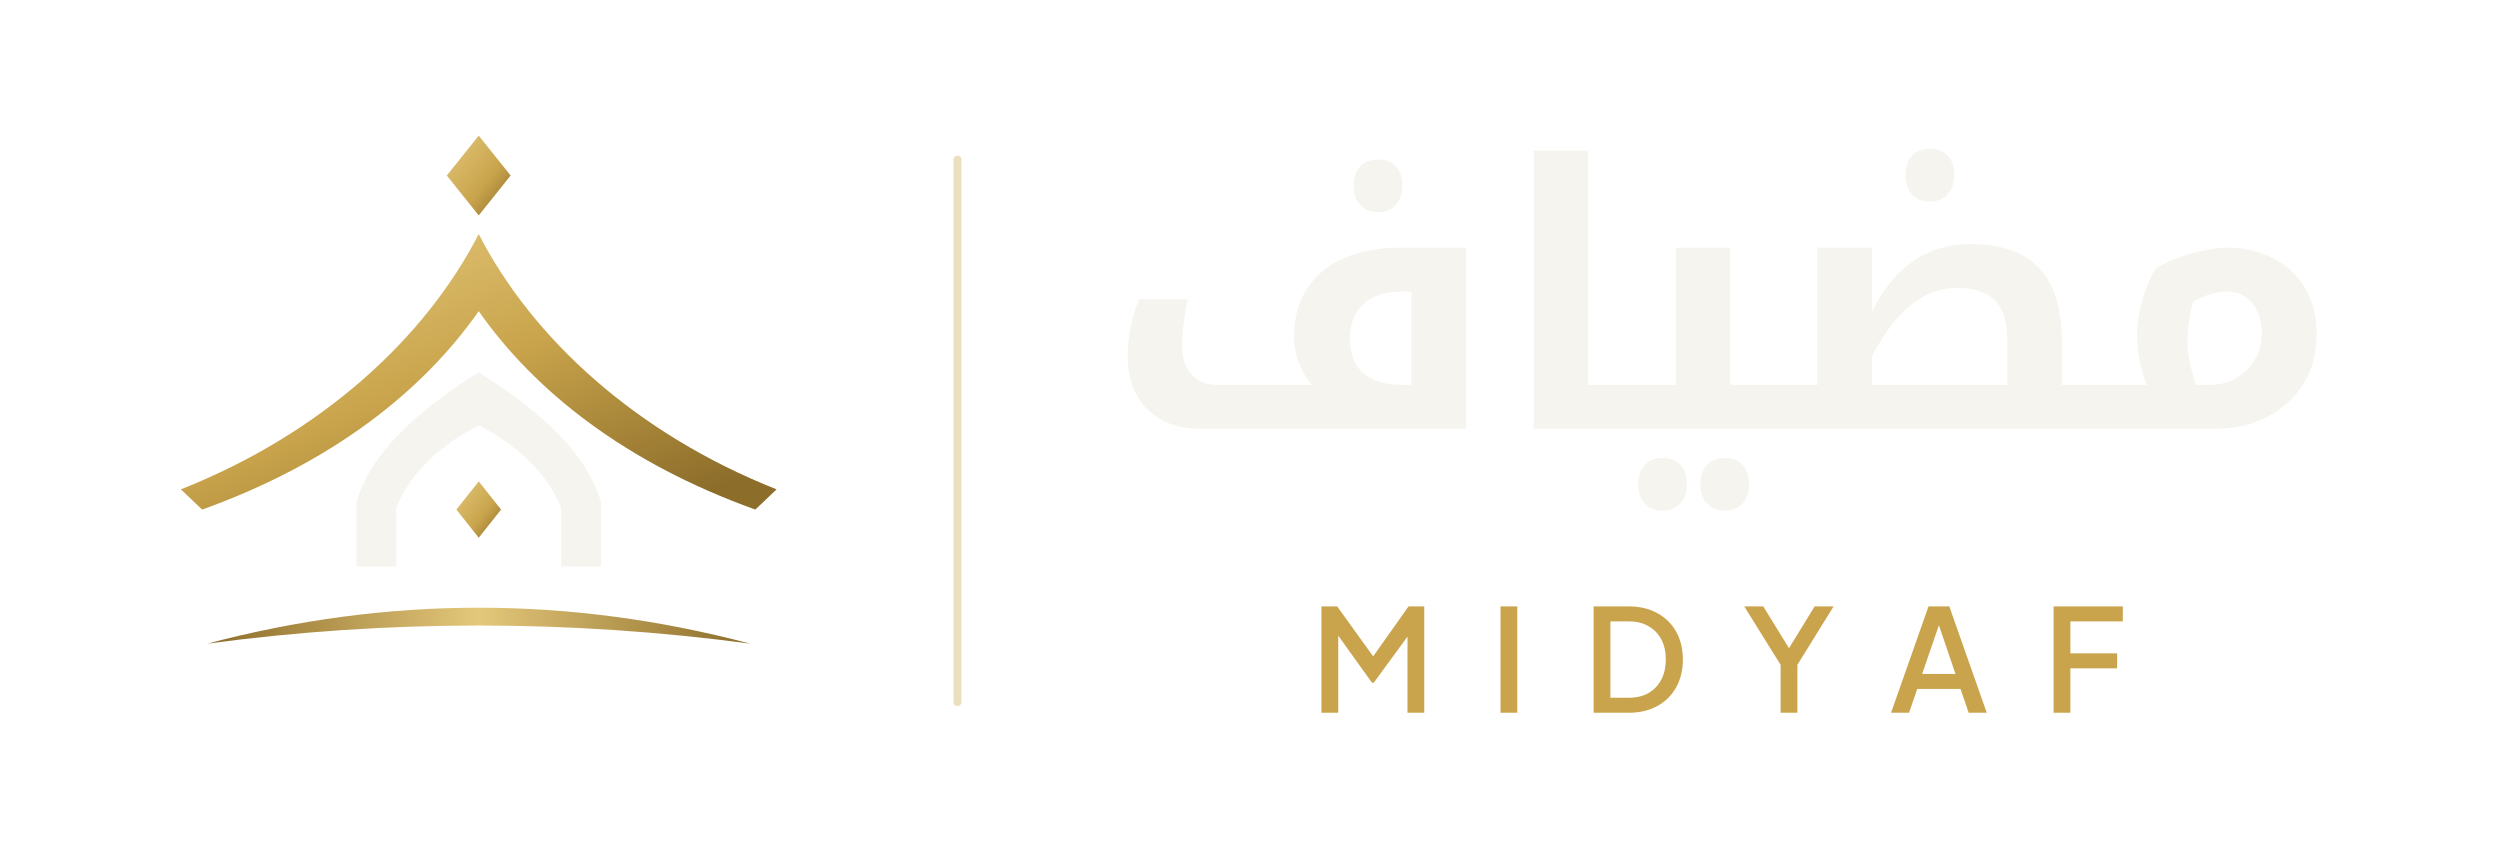
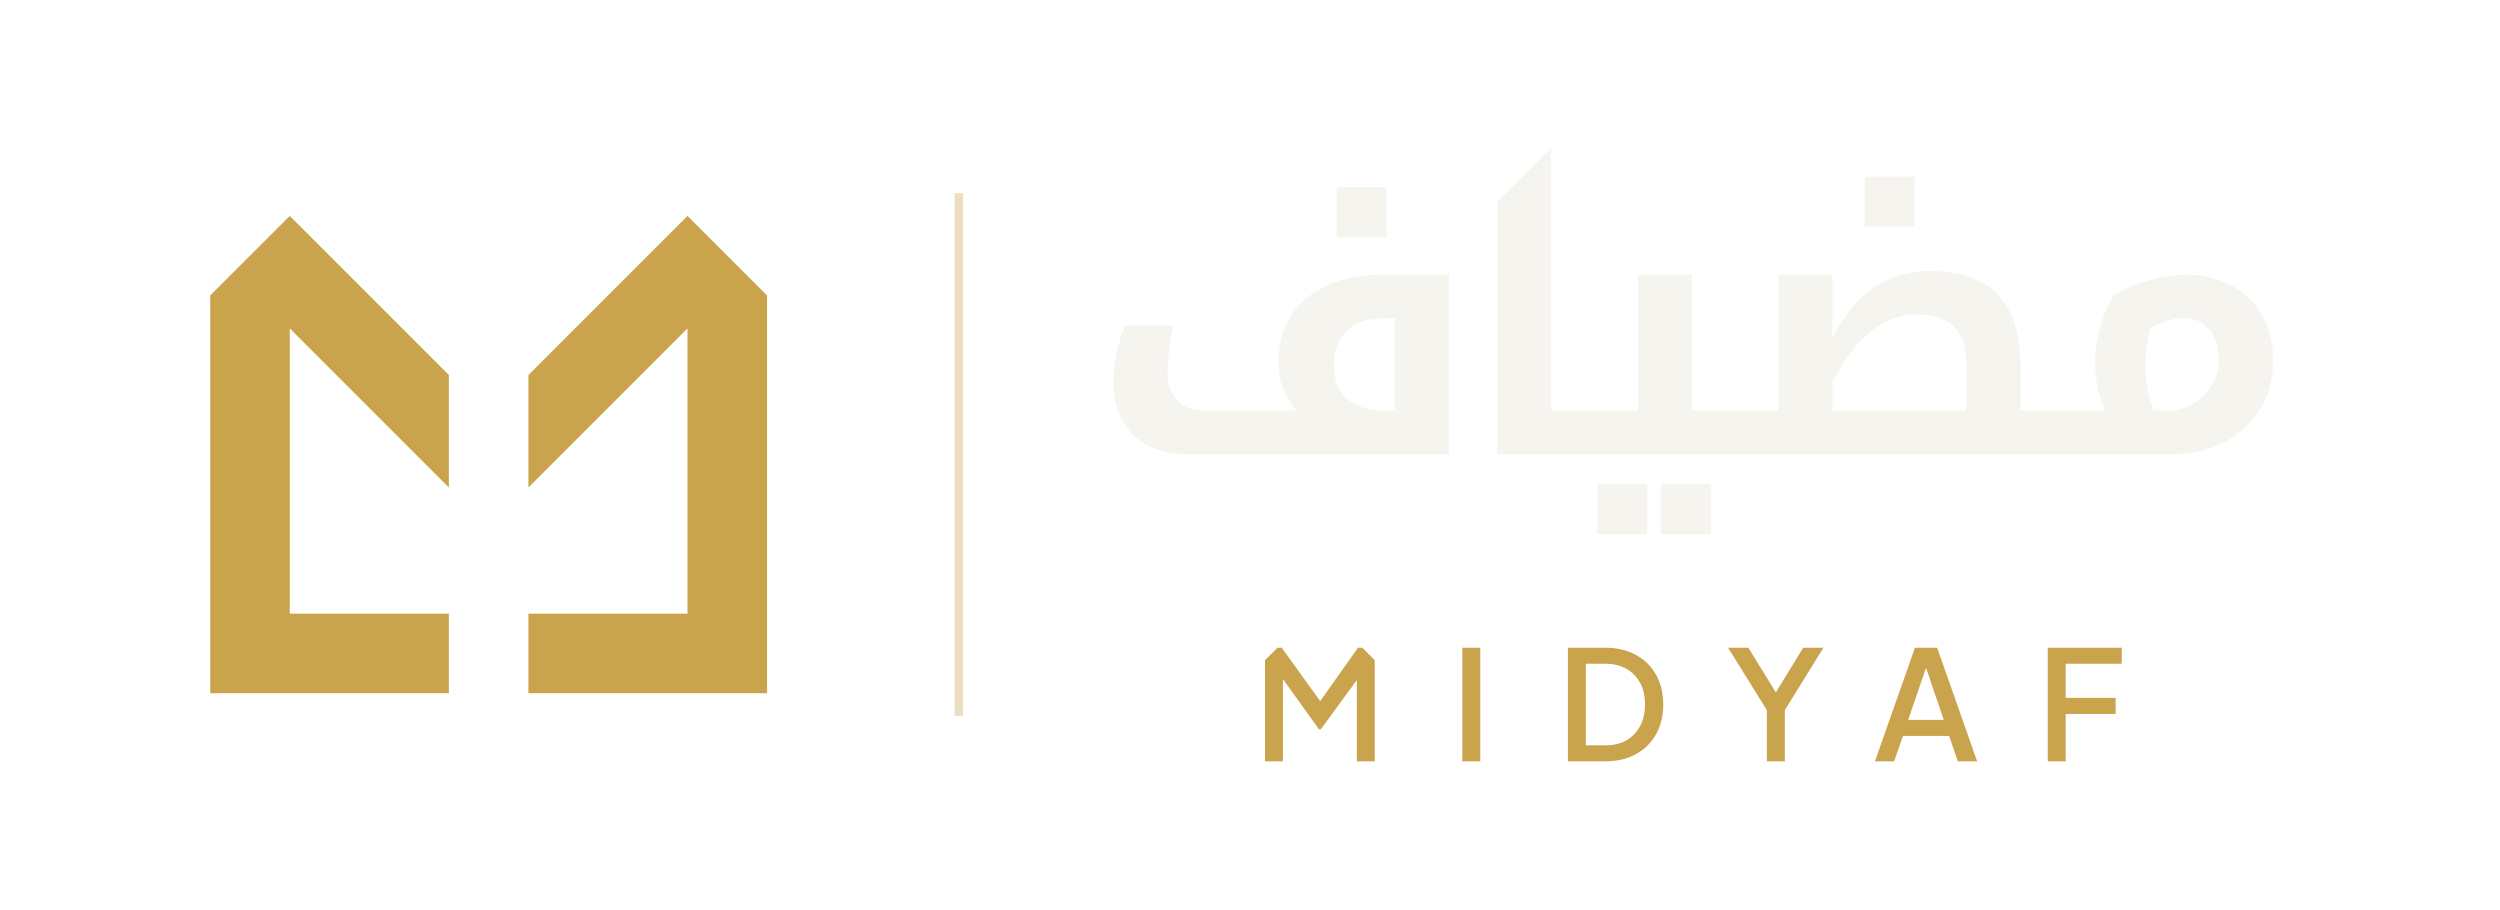
- <svg xmlns="http://www.w3.org/2000/svg" viewBox="0 0 470 160" fill="none" role="img" aria-label="Midyaf مضياف horizontal logo">
-   <defs>
-     <linearGradient id="hz-brass" x1="12%" y1="6%" x2="88%" y2="94%">
-       <stop offset="0%" stop-color="#E3C77A" />
-       <stop offset="48%" stop-color="#C9A44C" />
-       <stop offset="100%" stop-color="#8C6D2A" />
-     </linearGradient>
-     <linearGradient id="hz-brass-soft" x1="0%" y1="0%" x2="100%" y2="100%">
-       <stop offset="0%" stop-color="#E3C77A" />
-       <stop offset="60%" stop-color="#C9A44C" />
-       <stop offset="100%" stop-color="#8C6D2A" />
-     </linearGradient>
-     <linearGradient id="hz-horizon" x1="0%" y1="50%" x2="100%" y2="50%">
-       <stop offset="0%" stop-color="#8C6D2A" />
-       <stop offset="50%" stop-color="#E3C77A" />
-       <stop offset="100%" stop-color="#8C6D2A" />
-     </linearGradient>
-   </defs>
-   <g transform="translate(26, 16) scale(1.0)">
-     <path d="M 64 9.5 L 70 17 L 64 24.5 L 58 17 Z" fill="url(#hz-brass-soft)" />
-     <path d="M 64 28 C 54 47.5 34.5 65.5 8 76 L 12 79.8 C 36.5 71 53.5 57.5 64 42.5 C 74.5 57.5 91.5 71 116 79.8 L 120 76 C 93.5 65.5 74 47.5 64 28 Z" fill="url(#hz-brass)" />
-     <path d="M 64 54 C 52 61.5 43.5 69.5 41 78.5 L 41 90.5 L 48.5 90.5 L 48.5 79.5 C 51 73 57 67.5 64 64 C 71 67.5 77 73 79.5 79.5 L 79.5 90.5 L 87 90.5 L 87 78.5 C 84.5 69.5 76 61.5 64 54 Z" fill="#F6F4EE" />
-     <path d="M 64 74.5 L 68.2 79.8 L 64 85.1 L 59.8 79.8 Z" fill="url(#hz-brass-soft)" />
-     <path d="M 13 105 Q 64 91.5 115 105 Q 64 98.2 13 105 Z" fill="url(#hz-horizon)" />
+ <svg xmlns="http://www.w3.org/2000/svg" viewBox="0 0 440 160" fill="none" role="img" aria-label="Midyaf مضياف horizontal logo">
+   <g transform="translate(22, 16) scale(1.0)" fill="#C9A44C">
+     <path d="M 15 36 L 29 22 L 57 50 L 57 69.8 L 29 41.8 L 29 92 L 57 92 L 57 106 L 15 106 Z" />
+     <path d="M 113 36 L 99 22 L 71 50 L 71 69.8 L 99 41.8 L 99 92 L 71 92 L 71 106 L 113 106 Z" />
  </g>
-   <line x1="180" y1="30" x2="180" y2="132" stroke="#C9A44C" stroke-opacity="0.35" stroke-width="1.5" stroke-linecap="round" />
-   <path d="M225.68 80.6Q219.36 80.6 215.68 76.92Q212 73.24 212 66.78Q212 64.99 212.28 63.1Q212.55 61.21 213.07 59.42Q213.58 57.63 214.2 56.26H223.28Q222.79 58.46 222.52 60.73Q222.24 63 222.24 65.27Q222.24 68.43 224.03 70.39Q225.82 72.35 228.71 72.35H246.58Q245.48 70.97 244.76 69.53Q244.04 68.08 243.66 66.5Q243.28 64.92 243.28 63.27Q243.28 58.12 245.66 54.37Q248.03 50.62 252.53 48.59Q257.04 46.56 263.36 46.56H275.6V80.6ZM265.35 72.35V54.81H263.57Q260.47 54.81 258.27 55.85Q256.07 56.88 254.94 58.87Q253.8 60.87 253.8 63.82Q253.8 66.5 254.9 68.43Q256 70.35 258.17 71.35Q260.34 72.35 263.43 72.35ZM259.1 39.89Q256.97 39.89 255.73 38.55Q254.49 37.21 254.49 34.94Q254.49 32.61 255.69 31.3Q256.9 29.99 259.1 29.99Q261.23 29.99 262.43 31.3Q263.64 32.61 263.64 34.94Q263.64 37.21 262.4 38.55Q261.16 39.89 259.1 39.89ZM307.16 72.35Q307.5 72.35 307.5 72.62V80.25Q307.5 80.6 307.16 80.6H288.32V28.34H298.56V72.35ZM306.47 80.6Q306.13 80.6 306.13 80.25V72.62Q306.13 72.35 306.47 72.35H315.07V46.56H325.31V72.35H334.25Q334.59 72.35 334.59 72.62V80.25Q334.59 80.6 334.25 80.6ZM312.59 96Q310.46 96 309.22 94.66Q307.98 93.32 307.98 91.05Q307.98 88.78 309.22 87.44Q310.46 86.1 312.59 86.1Q314.72 86.1 315.93 87.41Q317.13 88.71 317.13 91.05Q317.13 93.39 315.89 94.69Q314.65 96 312.59 96ZM324.28 96Q322.15 96 320.91 94.66Q319.67 93.32 319.67 91.05Q319.67 88.78 320.91 87.44Q322.15 86.1 324.28 86.1Q326.41 86.1 327.61 87.44Q328.82 88.78 328.82 91.05Q328.82 93.32 327.58 94.66Q326.34 96 324.28 96ZM333.56 80.6Q333.22 80.6 333.22 80.25V72.62Q333.22 72.35 333.56 72.35H341.67V46.56H351.92V58.6Q354.05 54.33 356.8 51.51Q359.55 48.7 363.02 47.29Q366.5 45.88 370.55 45.88Q379.01 45.88 383.31 50.35Q387.6 54.81 387.6 64.1V72.35H396.54Q396.89 72.35 396.89 72.62V80.25Q396.89 80.6 396.54 80.6ZM377.36 72.35V63.89Q377.36 58.87 375.06 56.5Q372.75 54.13 367.94 54.13Q364.85 54.13 362.03 55.54Q359.21 56.95 356.7 59.8Q354.19 62.65 351.92 66.98V72.35ZM362.85 37.9Q360.72 37.9 359.48 36.56Q358.24 35.22 358.24 32.95Q358.24 30.61 359.45 29.31Q360.65 28 362.85 28Q364.98 28 366.19 29.31Q367.39 30.61 367.39 32.95Q367.39 35.22 366.15 36.56Q364.91 37.9 362.85 37.9ZM395.85 80.6Q395.51 80.6 395.51 80.25V72.62Q395.51 72.35 395.85 72.35H403.62Q402.73 70.22 402.25 67.84Q401.77 65.47 401.77 62.86Q401.77 59.9 402.76 56.43Q403.76 52.96 405.27 50.48Q408.57 48.56 412.32 47.56Q416.07 46.56 418.89 46.56Q421.23 46.56 423.36 47.08Q425.49 47.6 427.41 48.56Q431.26 50.55 433.4 54.23Q435.53 57.91 435.53 62.79Q435.53 65.4 434.94 67.74Q434.36 70.08 433.12 72.07Q430.58 76.13 426.28 78.36Q421.98 80.6 416.76 80.6ZM411.26 64.3Q411.26 66.02 411.67 68.05Q412.08 70.08 412.84 72.35H415.45Q418.2 72.35 420.4 71.08Q422.6 69.8 423.91 67.6Q425.21 65.4 425.21 62.79Q425.21 59.15 423.43 56.98Q421.64 54.81 418.68 54.81Q417.17 54.81 415.55 55.3Q413.94 55.78 412.29 56.74Q411.81 58.53 411.53 60.42Q411.26 62.31 411.26 64.3Z" fill="#F6F4EE" />
-   <path d="M248.43 134V114H251.39L258.89 124.42H257.43L264.81 114H267.76V134H264.61V117.74L265.79 118.07L258.26 128.36H257.94L250.56 118.07L251.59 117.74V134ZM282.1 134V114H285.25V134ZM299.6 134V114H306.15Q309.26 114 311.56 115.26Q313.86 116.51 315.12 118.76Q316.38 121.01 316.38 123.99Q316.38 126.95 315.12 129.21Q313.86 131.48 311.56 132.74Q309.26 134 306.15 134ZM302.76 131.18H306.21Q308.34 131.18 309.9 130.3Q311.45 129.41 312.31 127.79Q313.17 126.18 313.17 123.98Q313.17 121.79 312.31 120.18Q311.44 118.58 309.88 117.7Q308.33 116.82 306.21 116.82H302.76ZM334.76 134V124.99L327.92 114H331.49L336.97 122.9H335.7L341.15 114H344.72L337.91 124.98V134ZM355.52 134 362.56 114H366.47L373.51 134H370.11L368.58 129.52H360.45L358.9 134ZM361.37 126.7H367.63L364.07 116.23H364.96ZM386.07 134V114H399.09V116.82H389.23V122.83H398.02V125.65H389.23V134Z" fill="#C9A44C" />
+   <rect x="168" y="34" width="1.5" height="92" fill="#C9A44C" opacity="0.35" />
+   <path d="M208.69 79.9Q202.83 79.9 199.41 76.49Q196 73.08 196 67.08Q196 65.42 196.26 63.67Q196.51 61.91 196.99 60.26Q197.47 58.6 198.04 57.32H206.46Q206.02 59.36 205.76 61.47Q205.5 63.57 205.5 65.68Q205.5 68.61 207.16 70.43Q208.82 72.25 211.5 72.25H228.09Q227.07 70.97 226.4 69.63Q225.73 68.29 225.38 66.83Q225.02 65.36 225.02 63.83Q225.02 59.04 227.23 55.57Q229.43 52.09 233.6 50.21Q237.78 48.33 243.65 48.33H255.01V79.9ZM245.5 72.25V55.98H243.84Q240.97 55.98 238.93 56.94Q236.89 57.89 235.84 59.74Q234.78 61.59 234.78 64.34Q234.78 66.83 235.8 68.61Q236.83 70.4 238.83 71.32Q240.84 72.25 243.71 72.25ZM235.26 41.76H244.07V32.95H235.26ZM280.97 72.25Q281.29 72.25 281.29 72.5V79.58Q281.29 79.9 280.97 79.9H263.49V35.5L272.99 26V72.25ZM280.33 79.9Q280.01 79.9 280.01 79.58V72.5Q280.01 72.25 280.33 72.25H288.3V48.33H297.81V72.25H306.1Q306.42 72.25 306.42 72.5V79.58Q306.42 79.9 306.1 79.9ZM281.1 94H289.9V85.2H281.1ZM292.32 94H301.13V85.2H292.32ZM305.46 79.9Q305.14 79.9 305.14 79.58V72.5Q305.14 72.25 305.46 72.25H312.99V48.33H322.5V59.49Q324.47 55.53 327.02 52.92Q329.58 50.3 332.8 49Q336.02 47.69 339.78 47.69Q347.63 47.69 351.62 51.83Q355.6 55.98 355.6 64.59V72.25H363.89Q364.21 72.25 364.21 72.5V79.58Q364.21 79.9 363.89 79.9ZM346.1 72.25V64.4Q346.1 59.74 343.96 57.54Q341.82 55.34 337.36 55.34Q334.49 55.34 331.87 56.65Q329.26 57.96 326.93 60.61Q324.6 63.25 322.5 67.27V72.25ZM328.2 39.91H337.01V31.1H328.2ZM363.26 79.9Q362.94 79.9 362.94 79.58V72.5Q362.94 72.25 363.26 72.25H370.47Q369.64 70.27 369.19 68.07Q368.74 65.87 368.74 63.44Q368.74 60.7 369.67 57.48Q370.59 54.26 372 51.96Q375.06 50.18 378.53 49.25Q382.01 48.33 384.63 48.33Q386.8 48.33 388.77 48.8Q390.75 49.28 392.54 50.18Q396.11 52.03 398.09 55.44Q400.06 58.85 400.06 63.38Q400.06 65.8 399.52 67.97Q398.98 70.14 397.83 71.99Q395.47 75.76 391.48 77.83Q387.5 79.9 382.65 79.9ZM377.55 64.78Q377.55 66.38 377.93 68.26Q378.31 70.14 379.01 72.25H381.44Q383.99 72.25 386.03 71.07Q388.07 69.89 389.28 67.85Q390.5 65.8 390.5 63.38Q390.5 60 388.84 57.99Q387.18 55.98 384.44 55.98Q383.03 55.98 381.53 56.43Q380.03 56.87 378.5 57.77Q378.06 59.43 377.8 61.18Q377.55 62.93 377.55 64.78Z" fill="#F6F4EE" />
+   <path d="M222.64 134V116.2L224.84 114H225.59L233.09 124.42H231.63L239.01 114H239.76L241.96 116.2V134H238.81V117.74L239.99 118.07L232.46 128.36H232.14L224.76 118.07L225.79 117.74V134ZM257.37 134V114H260.53V134ZM275.95 134V114H282.5Q285.61 114 287.91 115.26Q290.21 116.51 291.47 118.76Q292.73 121.01 292.73 123.99Q292.73 126.95 291.47 129.21Q290.21 131.48 287.91 132.74Q285.61 134 282.5 134ZM279.11 131.18H282.56Q284.68 131.18 286.24 130.3Q287.8 129.41 288.66 127.79Q289.52 126.18 289.52 123.98Q289.52 121.79 288.66 120.18Q287.79 118.58 286.23 117.7Q284.68 116.82 282.56 116.82H279.11ZM310.97 134V124.99L304.14 114H307.71L313.19 122.9H311.91L317.36 114H320.93L314.13 124.98V134ZM329.99 134 337.03 114H340.94L347.98 134H344.58L343.05 129.52H334.92L333.37 134ZM335.84 126.7H342.1L338.54 116.23H339.43ZM360.41 134V114H373.43V116.82H363.56V122.83H372.35V125.65H363.56V134Z" fill="#C9A44C" />
</svg>
